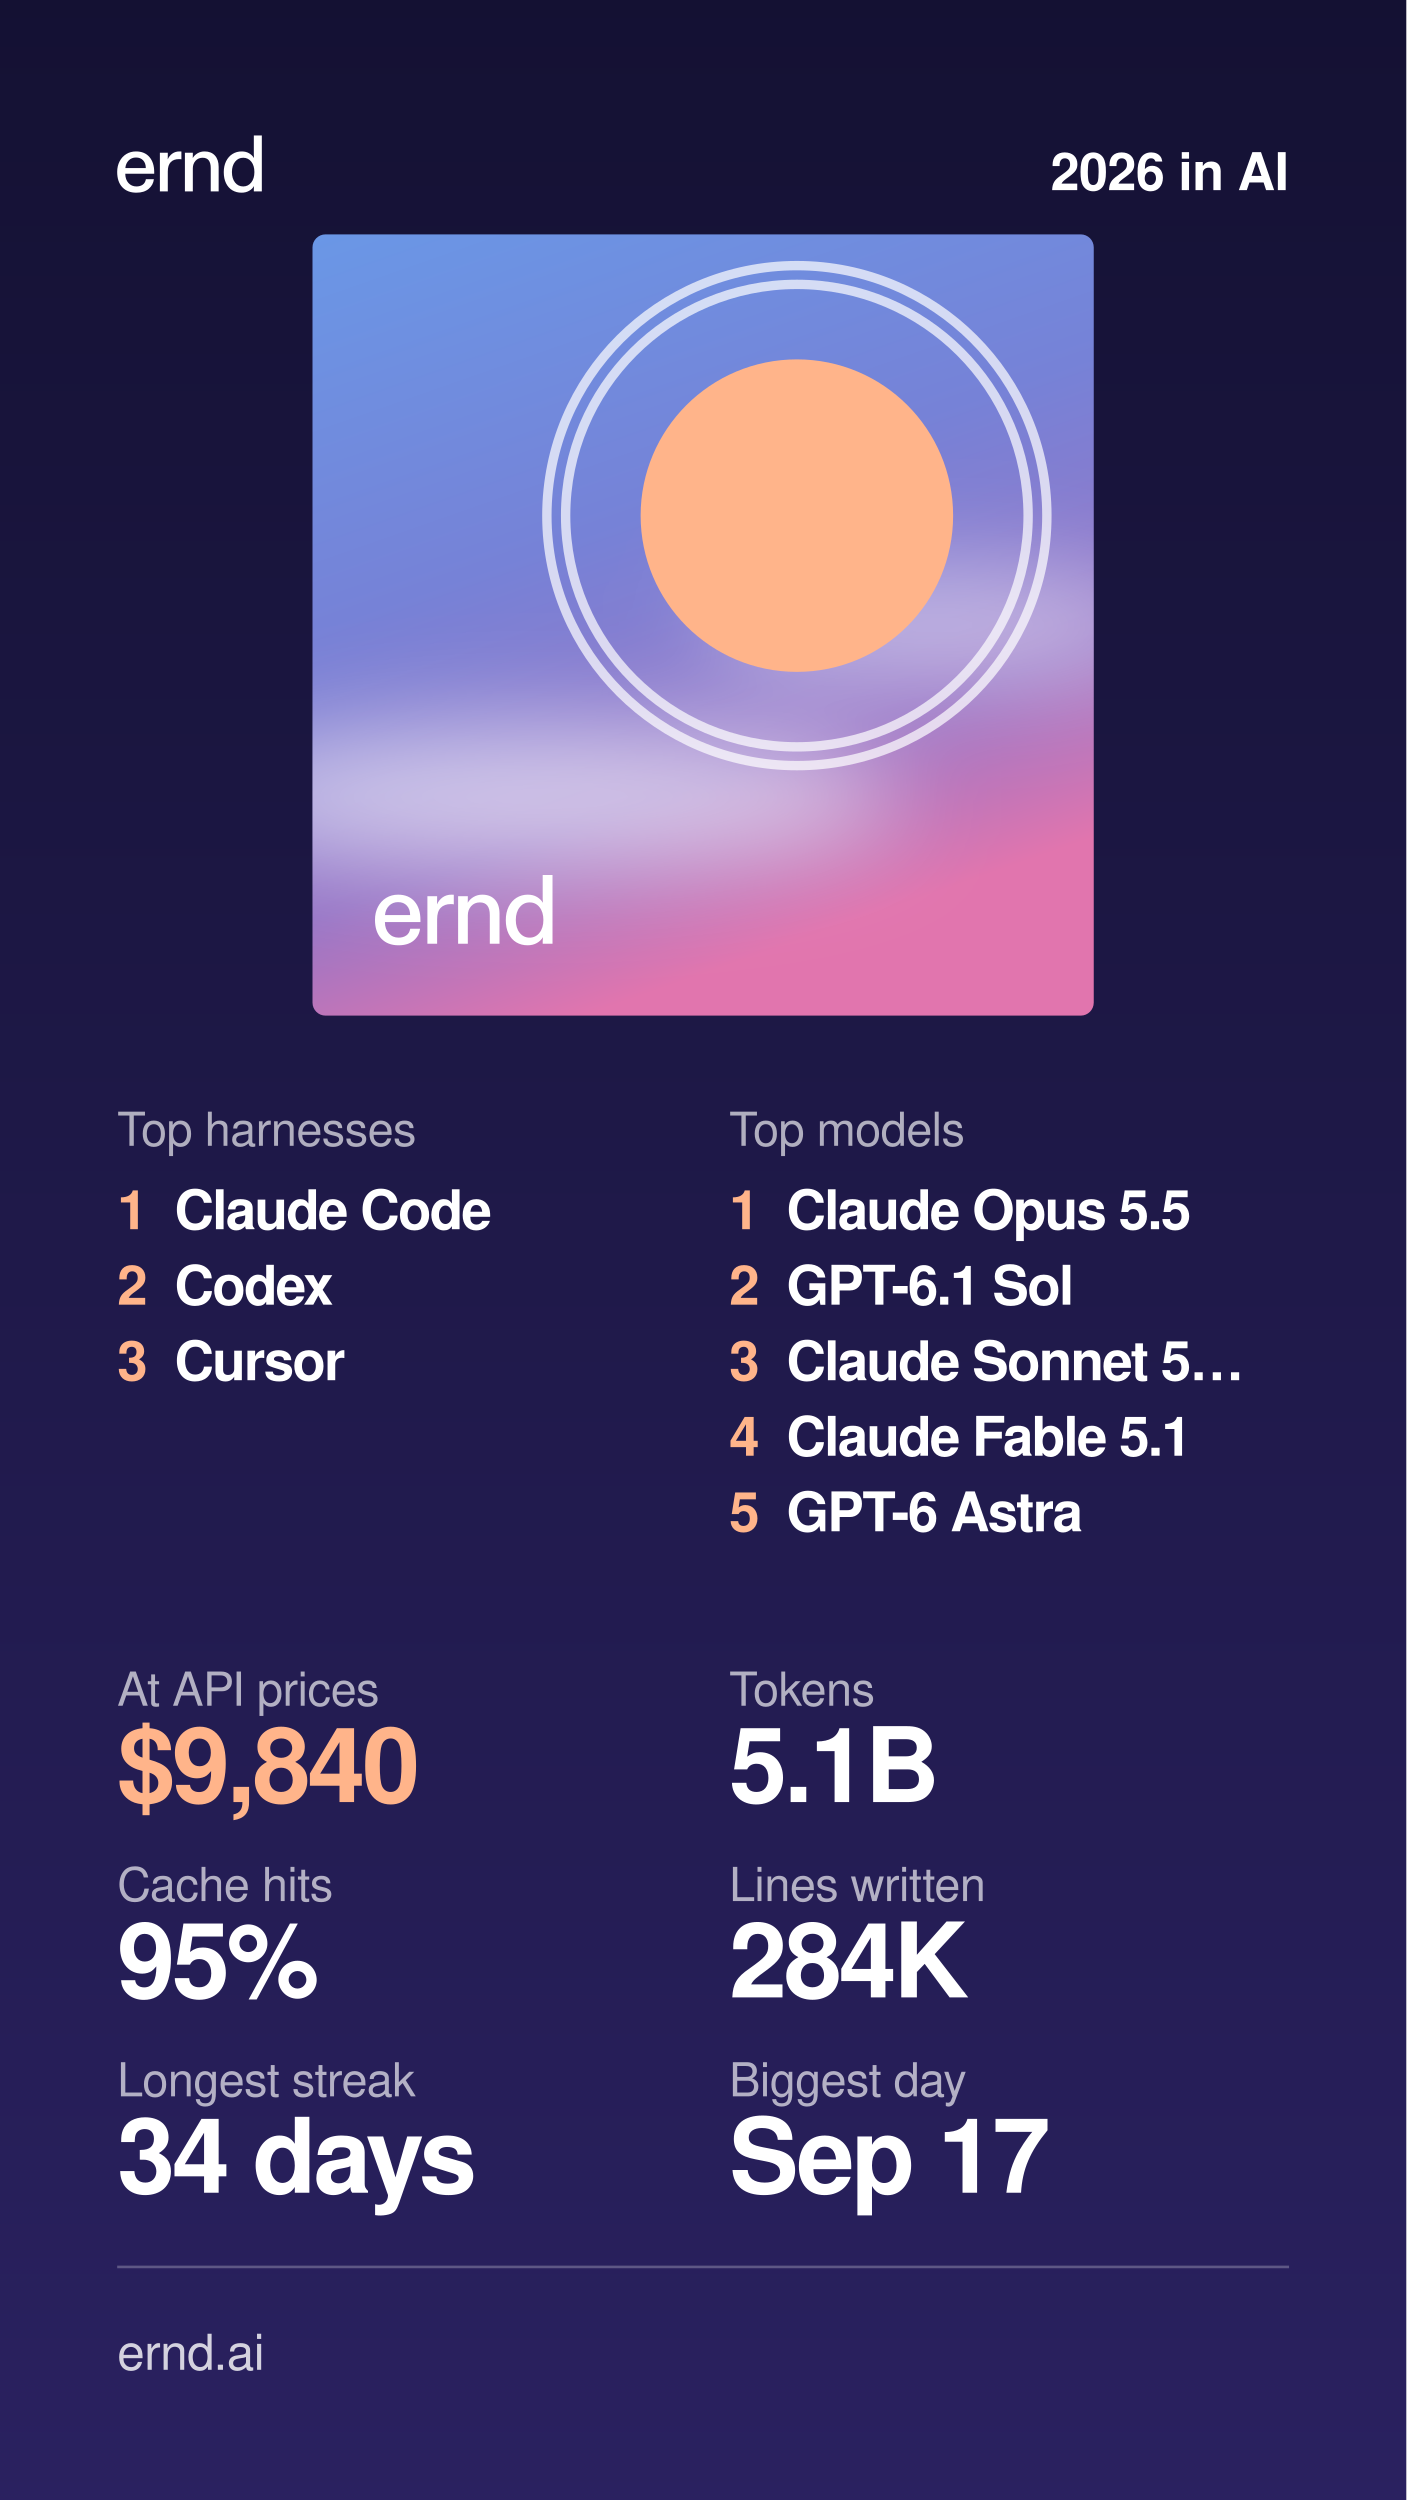
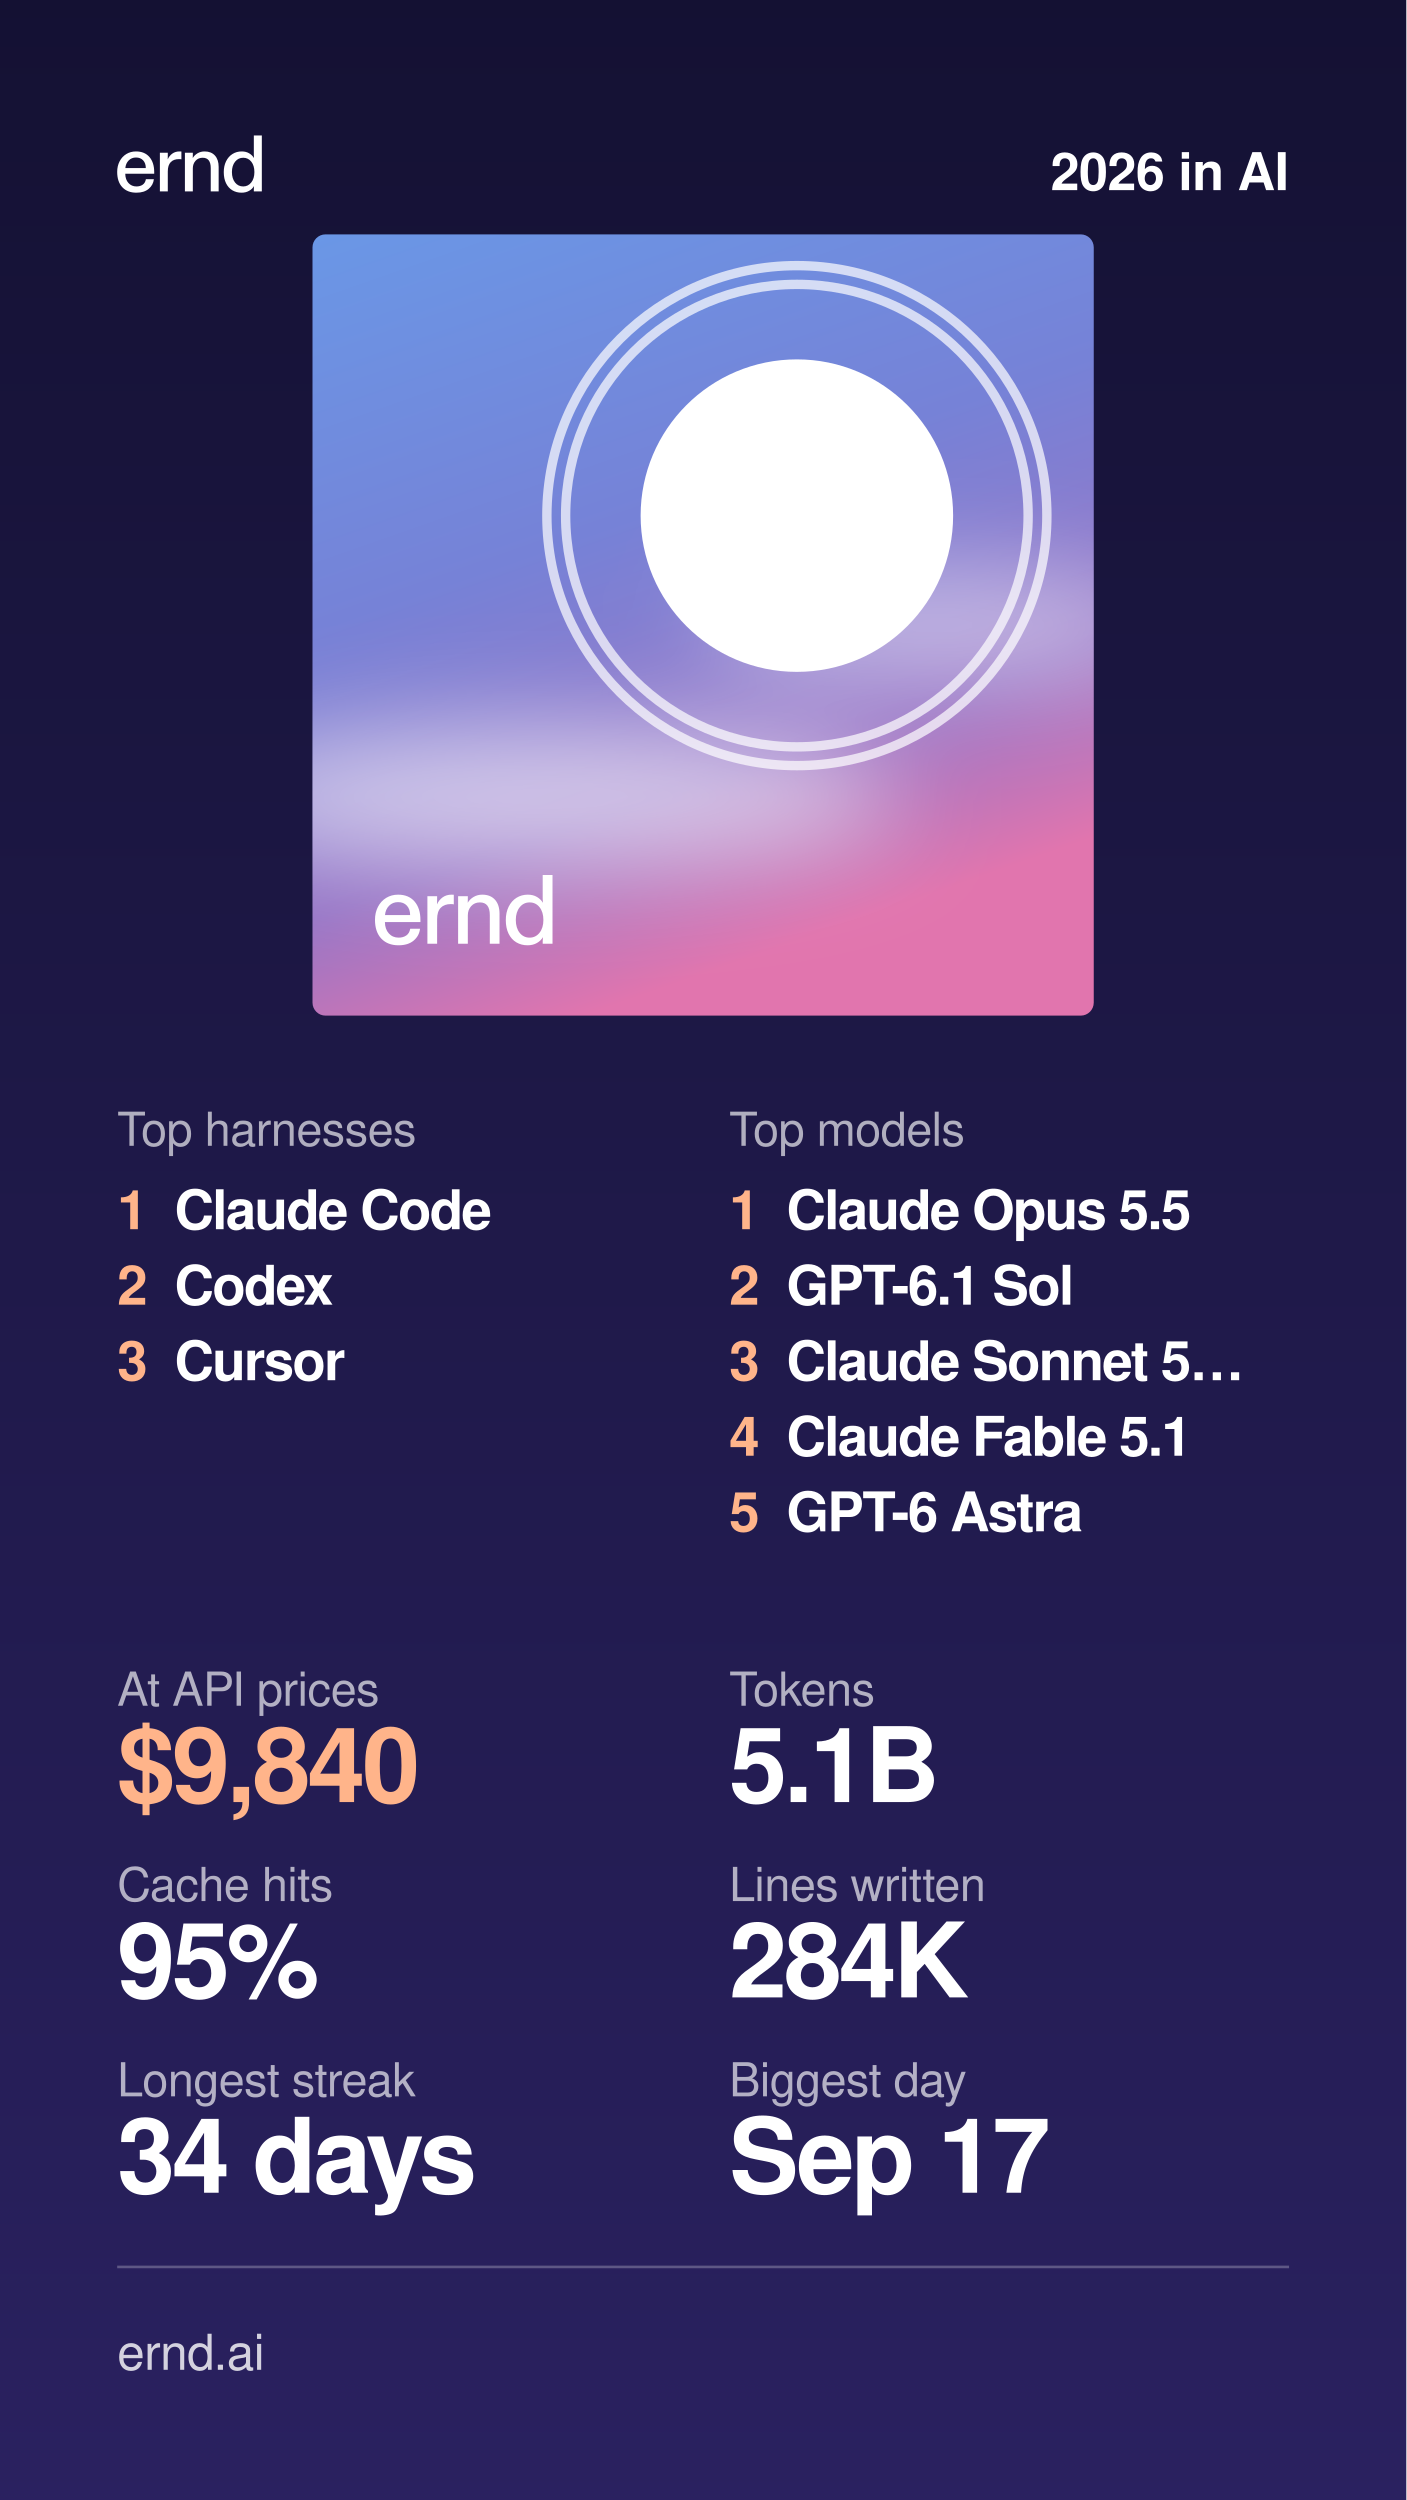
<svg xmlns="http://www.w3.org/2000/svg" width="1080" height="1920" viewBox="0 0 1080 1920">
  <defs>
    <linearGradient id="sky-summary" x1="0" y1="0" x2="0.35" y2="1">
      <stop offset="0" stop-color="#6a97e6" />
      <stop offset="0.45" stop-color="#7682d7" />
      <stop offset="0.78" stop-color="#9775c6" />
      <stop offset="1" stop-color="#e175ae" />
    </linearGradient>
    <linearGradient id="dusk-summary" x1="0" y1="0" x2="0" y2="1">
      <stop offset="0" stop-color="#141133" />
      <stop offset="1" stop-color="#2a2160" />
    </linearGradient>
    <linearGradient id="ink-summary" x1="0" y1="0" x2="1" y2="0">
      <stop offset="0" stop-color="#6a97e6" />
      <stop offset="0.5" stop-color="#9775c6" />
      <stop offset="1" stop-color="#e175ae" />
    </linearGradient>
    <filter id="cloud-summary" x="-50%" y="-50%" width="200%" height="200%">
      <feGaussianBlur stdDeviation="38" />
    </filter>
  </defs>
  <rect width="1080" height="1920" fill="url(#dusk-summary)" />
  <g fill="#ffffff" transform="translate(75.84 56.30) scale(4.3564)">
    <path transform="translate(2.686 20.821) scale(0.014096 -0.014096)" d="M40 244Q40 318 70.5 376.5Q101 435 154.5 467.5Q208 500 275 500Q383 500 443.0 430.5Q503 361 503 242V221H141Q142 148 181.0 105.0Q220 62 281 62Q327 62 359.0 84.0Q391 106 399 153H499Q491 80 434.0 32.0Q377 -16 280 -16Q169 -16 104.5 52.0Q40 120 40 244ZM398 292Q398 352 365.0 388.0Q332 424 275 424Q220 424 183.5 387.0Q147 350 142 292Z" />
    <path transform="translate(9.791 20.821) scale(0.014096 -0.014096)" d="M70 0V484H169V457Q169 419 168 401Q187 445 225.0 472.5Q263 500 316 500Q331 500 339 499V401Q328 404 309 404Q242 404 205.5 366.0Q169 328 169 250V0Z" />
    <path transform="translate(14.203 20.821) scale(0.014096 -0.014096)" d="M70 0V484H169V455Q169 431 168 417Q188 453 227.5 476.5Q267 500 316 500Q399 500 445.5 448.5Q492 397 492 306V0H393V292Q393 421 292 421Q237 421 203.0 383.0Q169 345 169 289V0Z" />
    <path transform="translate(21.476 20.821) scale(0.014096 -0.014096)" d="M40 241Q40 318 69.0 377.0Q98 436 149.0 468.0Q200 500 264 500Q319 500 358.5 476.0Q398 452 418 417Q416 432 416 460V700H516V0H416V25Q416 54 418 67Q399 32 358.0 8.0Q317 -16 262 -16Q198 -16 147.5 14.0Q97 44 68.5 102.0Q40 160 40 241ZM423 242Q423 323 384.0 372.0Q345 421 283 421Q221 421 181.5 371.5Q142 322 142 242Q142 161 181.0 111.5Q220 62 283 62Q344 62 383.5 111.5Q423 161 423 242Z" />
  </g>
  <text x="990" y="146" font-family="'ABC Diatype', 'Avenir Next', 'Segoe UI', 'Helvetica Neue', Helvetica, Arial, sans-serif" font-size="40" font-weight="600" fill="#ffffff" text-anchor="end" letter-spacing="-0.4">2026 in AI</text>
  <clipPath id="cover-summary">
    <rect x="240" y="180" width="600" height="600" rx="10" />
  </clipPath>
  <g clip-path="url(#cover-summary)">
    <rect x="240" y="180" width="600" height="600" fill="url(#sky-summary)" />
    <g filter="url(#cloud-summary)">
      <ellipse cx="420" cy="612" rx="270" ry="54" fill="#fff" opacity="0.6" />
      <ellipse cx="720" cy="480" rx="180" ry="42" fill="#fff" opacity="0.5" />
    </g>
-     <circle cx="612" cy="396" r="120" fill="#ffb48a" />
+     <circle cx="612" cy="396" r="120" fill="#ffffff" />
    <circle cx="612" cy="396" r="192" fill="none" stroke="#ffffff" stroke-width="7.2" opacity="0.7" />
    <circle cx="612" cy="396" r="177.6" fill="none" stroke="#ffffff" stroke-width="7.2" opacity="0.7" />
    <g fill="#ffffff" transform="translate(270.62 613.46) scale(5.3465)">
      <path transform="translate(2.686 20.821) scale(0.014096 -0.014096)" d="M40 244Q40 318 70.5 376.5Q101 435 154.5 467.5Q208 500 275 500Q383 500 443.0 430.5Q503 361 503 242V221H141Q142 148 181.0 105.0Q220 62 281 62Q327 62 359.0 84.0Q391 106 399 153H499Q491 80 434.0 32.0Q377 -16 280 -16Q169 -16 104.5 52.0Q40 120 40 244ZM398 292Q398 352 365.0 388.0Q332 424 275 424Q220 424 183.5 387.0Q147 350 142 292Z" />
      <path transform="translate(9.791 20.821) scale(0.014096 -0.014096)" d="M70 0V484H169V457Q169 419 168 401Q187 445 225.0 472.5Q263 500 316 500Q331 500 339 499V401Q328 404 309 404Q242 404 205.5 366.0Q169 328 169 250V0Z" />
      <path transform="translate(14.203 20.821) scale(0.014096 -0.014096)" d="M70 0V484H169V455Q169 431 168 417Q188 453 227.5 476.5Q267 500 316 500Q399 500 445.5 448.5Q492 397 492 306V0H393V292Q393 421 292 421Q237 421 203.0 383.0Q169 345 169 289V0Z" />
      <path transform="translate(21.476 20.821) scale(0.014096 -0.014096)" d="M40 241Q40 318 69.0 377.0Q98 436 149.0 468.0Q200 500 264 500Q319 500 358.5 476.0Q398 452 418 417Q416 432 416 460V700H516V0H416V25Q416 54 418 67Q399 32 358.0 8.0Q317 -16 262 -16Q198 -16 147.5 14.0Q97 44 68.5 102.0Q40 160 40 241ZM423 242Q423 323 384.0 372.0Q345 421 283 421Q221 421 181.5 371.5Q142 322 142 242Q142 161 181.0 111.5Q220 62 283 62Q344 62 383.5 111.5Q423 161 423 242Z" />
    </g>
  </g>
  <text x="90" y="880" font-family="'ABC Diatype', 'Avenir Next', 'Segoe UI', 'Helvetica Neue', Helvetica, Arial, sans-serif" font-size="36" font-weight="500" fill="#ffffff" text-anchor="start" letter-spacing="-0.4" opacity="0.65">Top harnesses</text>
  <text x="90" y="944" font-family="'ABC Diatype', 'Avenir Next', 'Segoe UI', 'Helvetica Neue', Helvetica, Arial, sans-serif" font-size="42" font-weight="700" fill="#ffb48a" text-anchor="start" letter-spacing="-1.3">1</text>
  <text x="134" y="944" font-family="'ABC Diatype', 'Avenir Next', 'Segoe UI', 'Helvetica Neue', Helvetica, Arial, sans-serif" font-size="42" font-weight="700" fill="#ffffff" text-anchor="start" letter-spacing="-1.3">Claude Code</text>
  <text x="90" y="1002" font-family="'ABC Diatype', 'Avenir Next', 'Segoe UI', 'Helvetica Neue', Helvetica, Arial, sans-serif" font-size="42" font-weight="700" fill="#ffb48a" text-anchor="start" letter-spacing="-1.3">2</text>
  <text x="134" y="1002" font-family="'ABC Diatype', 'Avenir Next', 'Segoe UI', 'Helvetica Neue', Helvetica, Arial, sans-serif" font-size="42" font-weight="700" fill="#ffffff" text-anchor="start" letter-spacing="-1.3">Codex</text>
  <text x="90" y="1060" font-family="'ABC Diatype', 'Avenir Next', 'Segoe UI', 'Helvetica Neue', Helvetica, Arial, sans-serif" font-size="42" font-weight="700" fill="#ffb48a" text-anchor="start" letter-spacing="-1.3">3</text>
  <text x="134" y="1060" font-family="'ABC Diatype', 'Avenir Next', 'Segoe UI', 'Helvetica Neue', Helvetica, Arial, sans-serif" font-size="42" font-weight="700" fill="#ffffff" text-anchor="start" letter-spacing="-1.3">Cursor</text>
  <text x="560" y="880" font-family="'ABC Diatype', 'Avenir Next', 'Segoe UI', 'Helvetica Neue', Helvetica, Arial, sans-serif" font-size="36" font-weight="500" fill="#ffffff" text-anchor="start" letter-spacing="-0.4" opacity="0.65">Top models</text>
  <text x="560" y="944" font-family="'ABC Diatype', 'Avenir Next', 'Segoe UI', 'Helvetica Neue', Helvetica, Arial, sans-serif" font-size="42" font-weight="700" fill="#ffb48a" text-anchor="start" letter-spacing="-1.3">1</text>
  <text x="604" y="944" font-family="'ABC Diatype', 'Avenir Next', 'Segoe UI', 'Helvetica Neue', Helvetica, Arial, sans-serif" font-size="42" font-weight="700" fill="#ffffff" text-anchor="start" letter-spacing="-1.3">Claude Opus 5.5</text>
  <text x="560" y="1002" font-family="'ABC Diatype', 'Avenir Next', 'Segoe UI', 'Helvetica Neue', Helvetica, Arial, sans-serif" font-size="42" font-weight="700" fill="#ffb48a" text-anchor="start" letter-spacing="-1.3">2</text>
  <text x="604" y="1002" font-family="'ABC Diatype', 'Avenir Next', 'Segoe UI', 'Helvetica Neue', Helvetica, Arial, sans-serif" font-size="42" font-weight="700" fill="#ffffff" text-anchor="start" letter-spacing="-1.3">GPT-6.1 Sol</text>
  <text x="560" y="1060" font-family="'ABC Diatype', 'Avenir Next', 'Segoe UI', 'Helvetica Neue', Helvetica, Arial, sans-serif" font-size="42" font-weight="700" fill="#ffb48a" text-anchor="start" letter-spacing="-1.3">3</text>
  <text x="604" y="1060" font-family="'ABC Diatype', 'Avenir Next', 'Segoe UI', 'Helvetica Neue', Helvetica, Arial, sans-serif" font-size="42" font-weight="700" fill="#ffffff" text-anchor="start" letter-spacing="-1.3">Claude Sonnet 5…</text>
  <text x="560" y="1118" font-family="'ABC Diatype', 'Avenir Next', 'Segoe UI', 'Helvetica Neue', Helvetica, Arial, sans-serif" font-size="42" font-weight="700" fill="#ffb48a" text-anchor="start" letter-spacing="-1.3">4</text>
  <text x="604" y="1118" font-family="'ABC Diatype', 'Avenir Next', 'Segoe UI', 'Helvetica Neue', Helvetica, Arial, sans-serif" font-size="42" font-weight="700" fill="#ffffff" text-anchor="start" letter-spacing="-1.3">Claude Fable 5.1</text>
  <text x="560" y="1176" font-family="'ABC Diatype', 'Avenir Next', 'Segoe UI', 'Helvetica Neue', Helvetica, Arial, sans-serif" font-size="42" font-weight="700" fill="#ffb48a" text-anchor="start" letter-spacing="-1.3">5</text>
  <text x="604" y="1176" font-family="'ABC Diatype', 'Avenir Next', 'Segoe UI', 'Helvetica Neue', Helvetica, Arial, sans-serif" font-size="42" font-weight="700" fill="#ffffff" text-anchor="start" letter-spacing="-1.3">GPT-6 Astra</text>
  <text x="90" y="1310" font-family="'ABC Diatype', 'Avenir Next', 'Segoe UI', 'Helvetica Neue', Helvetica, Arial, sans-serif" font-size="36" font-weight="500" fill="#ffffff" text-anchor="start" letter-spacing="-0.4" opacity="0.65">At API prices</text>
  <text x="90" y="1384" font-family="'ABC Diatype', 'Avenir Next', 'Segoe UI', 'Helvetica Neue', Helvetica, Arial, sans-serif" font-size="80" font-weight="700" fill="#ffb48a" text-anchor="start" letter-spacing="-2.4">$9,840</text>
  <text x="560" y="1310" font-family="'ABC Diatype', 'Avenir Next', 'Segoe UI', 'Helvetica Neue', Helvetica, Arial, sans-serif" font-size="36" font-weight="500" fill="#ffffff" text-anchor="start" letter-spacing="-0.4" opacity="0.65">Tokens</text>
  <text x="560" y="1384" font-family="'ABC Diatype', 'Avenir Next', 'Segoe UI', 'Helvetica Neue', Helvetica, Arial, sans-serif" font-size="80" font-weight="700" fill="#ffffff" text-anchor="start" letter-spacing="-2.4">5.1B</text>
  <text x="90" y="1460" font-family="'ABC Diatype', 'Avenir Next', 'Segoe UI', 'Helvetica Neue', Helvetica, Arial, sans-serif" font-size="36" font-weight="500" fill="#ffffff" text-anchor="start" letter-spacing="-0.4" opacity="0.65">Cache hits</text>
  <text x="90" y="1534" font-family="'ABC Diatype', 'Avenir Next', 'Segoe UI', 'Helvetica Neue', Helvetica, Arial, sans-serif" font-size="80" font-weight="700" fill="#ffffff" text-anchor="start" letter-spacing="-2.4">95%</text>
  <text x="560" y="1460" font-family="'ABC Diatype', 'Avenir Next', 'Segoe UI', 'Helvetica Neue', Helvetica, Arial, sans-serif" font-size="36" font-weight="500" fill="#ffffff" text-anchor="start" letter-spacing="-0.4" opacity="0.65">Lines written</text>
  <text x="560" y="1534" font-family="'ABC Diatype', 'Avenir Next', 'Segoe UI', 'Helvetica Neue', Helvetica, Arial, sans-serif" font-size="80" font-weight="700" fill="#ffffff" text-anchor="start" letter-spacing="-2.4">284K</text>
  <text x="90" y="1610" font-family="'ABC Diatype', 'Avenir Next', 'Segoe UI', 'Helvetica Neue', Helvetica, Arial, sans-serif" font-size="36" font-weight="500" fill="#ffffff" text-anchor="start" letter-spacing="-0.4" opacity="0.65">Longest streak</text>
  <text x="90" y="1684" font-family="'ABC Diatype', 'Avenir Next', 'Segoe UI', 'Helvetica Neue', Helvetica, Arial, sans-serif" font-size="80" font-weight="700" fill="#ffffff" text-anchor="start" letter-spacing="-2.4">34 days</text>
  <text x="560" y="1610" font-family="'ABC Diatype', 'Avenir Next', 'Segoe UI', 'Helvetica Neue', Helvetica, Arial, sans-serif" font-size="36" font-weight="500" fill="#ffffff" text-anchor="start" letter-spacing="-0.4" opacity="0.65">Biggest day</text>
  <text x="560" y="1684" font-family="'ABC Diatype', 'Avenir Next', 'Segoe UI', 'Helvetica Neue', Helvetica, Arial, sans-serif" font-size="80" font-weight="700" fill="#ffffff" text-anchor="start" letter-spacing="-2.4">Sep 17</text>
  <rect x="90" y="1740" width="900" height="2" fill="#ffffff" opacity="0.25" />
  <text x="90" y="1820" font-family="'ABC Diatype', 'Avenir Next', 'Segoe UI', 'Helvetica Neue', Helvetica, Arial, sans-serif" font-size="38" font-weight="500" fill="#ffffff" text-anchor="start" letter-spacing="-0.4" opacity="0.8">ernd.ai</text>
</svg>
